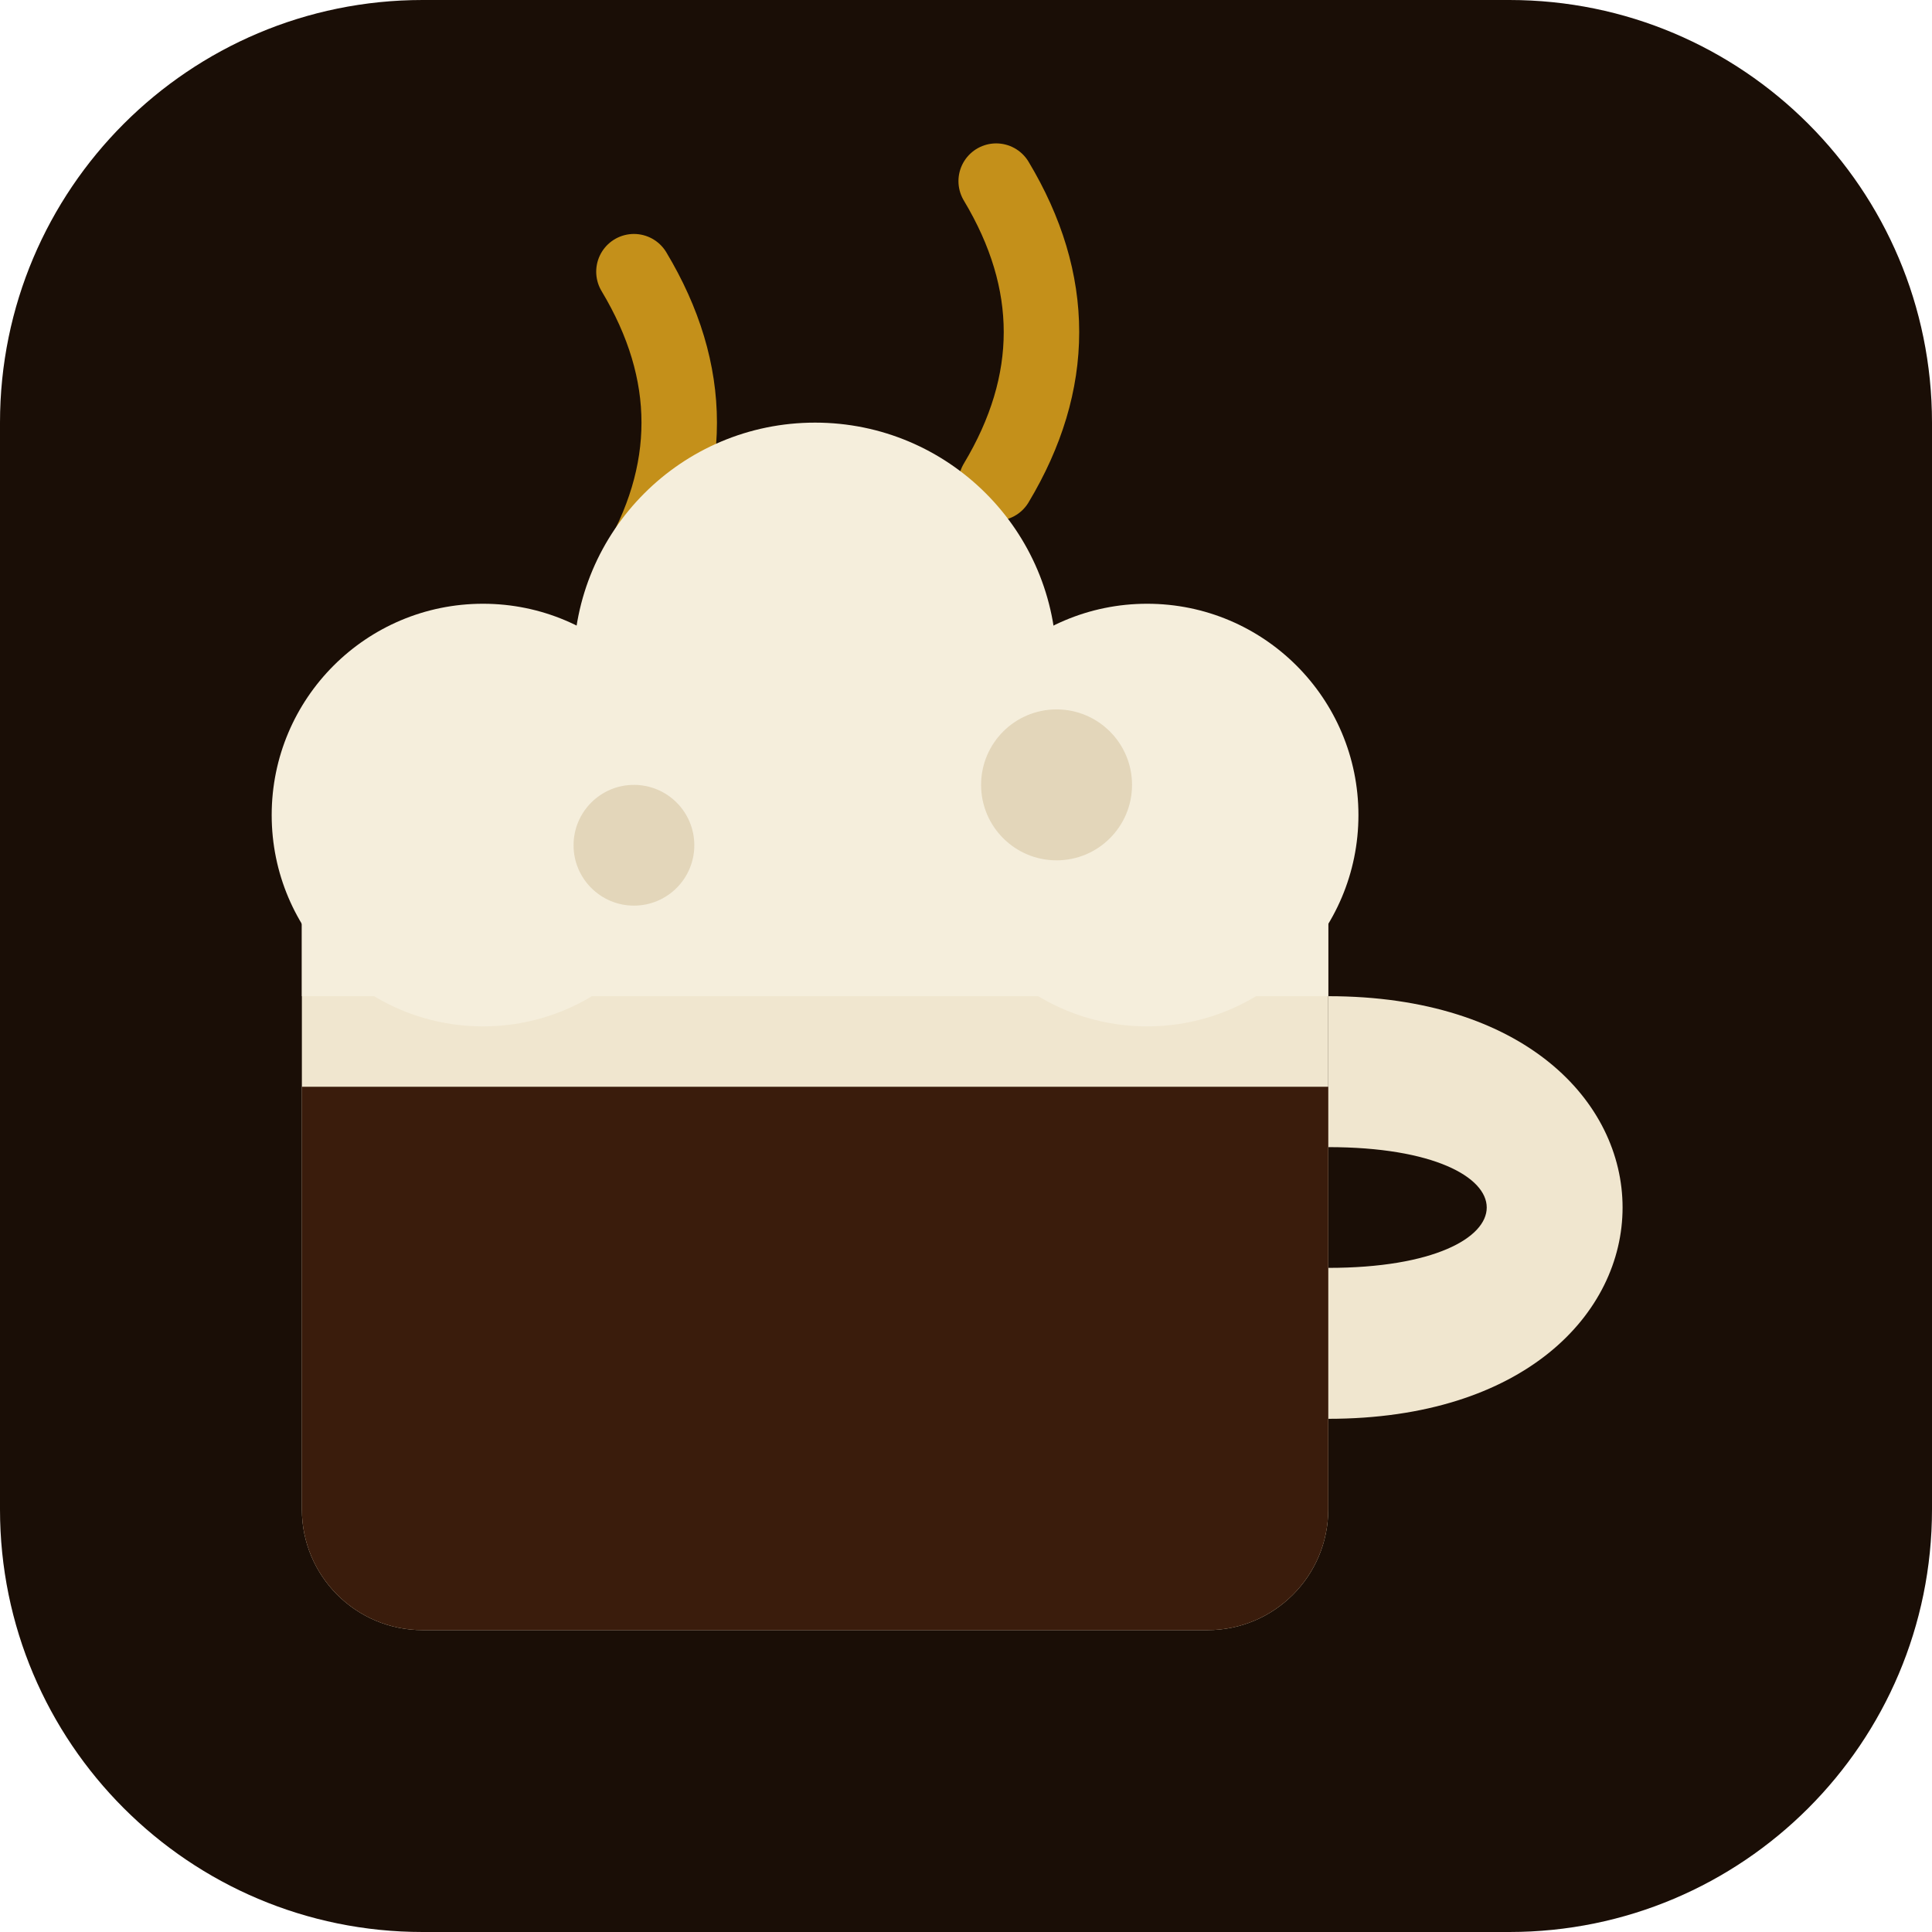
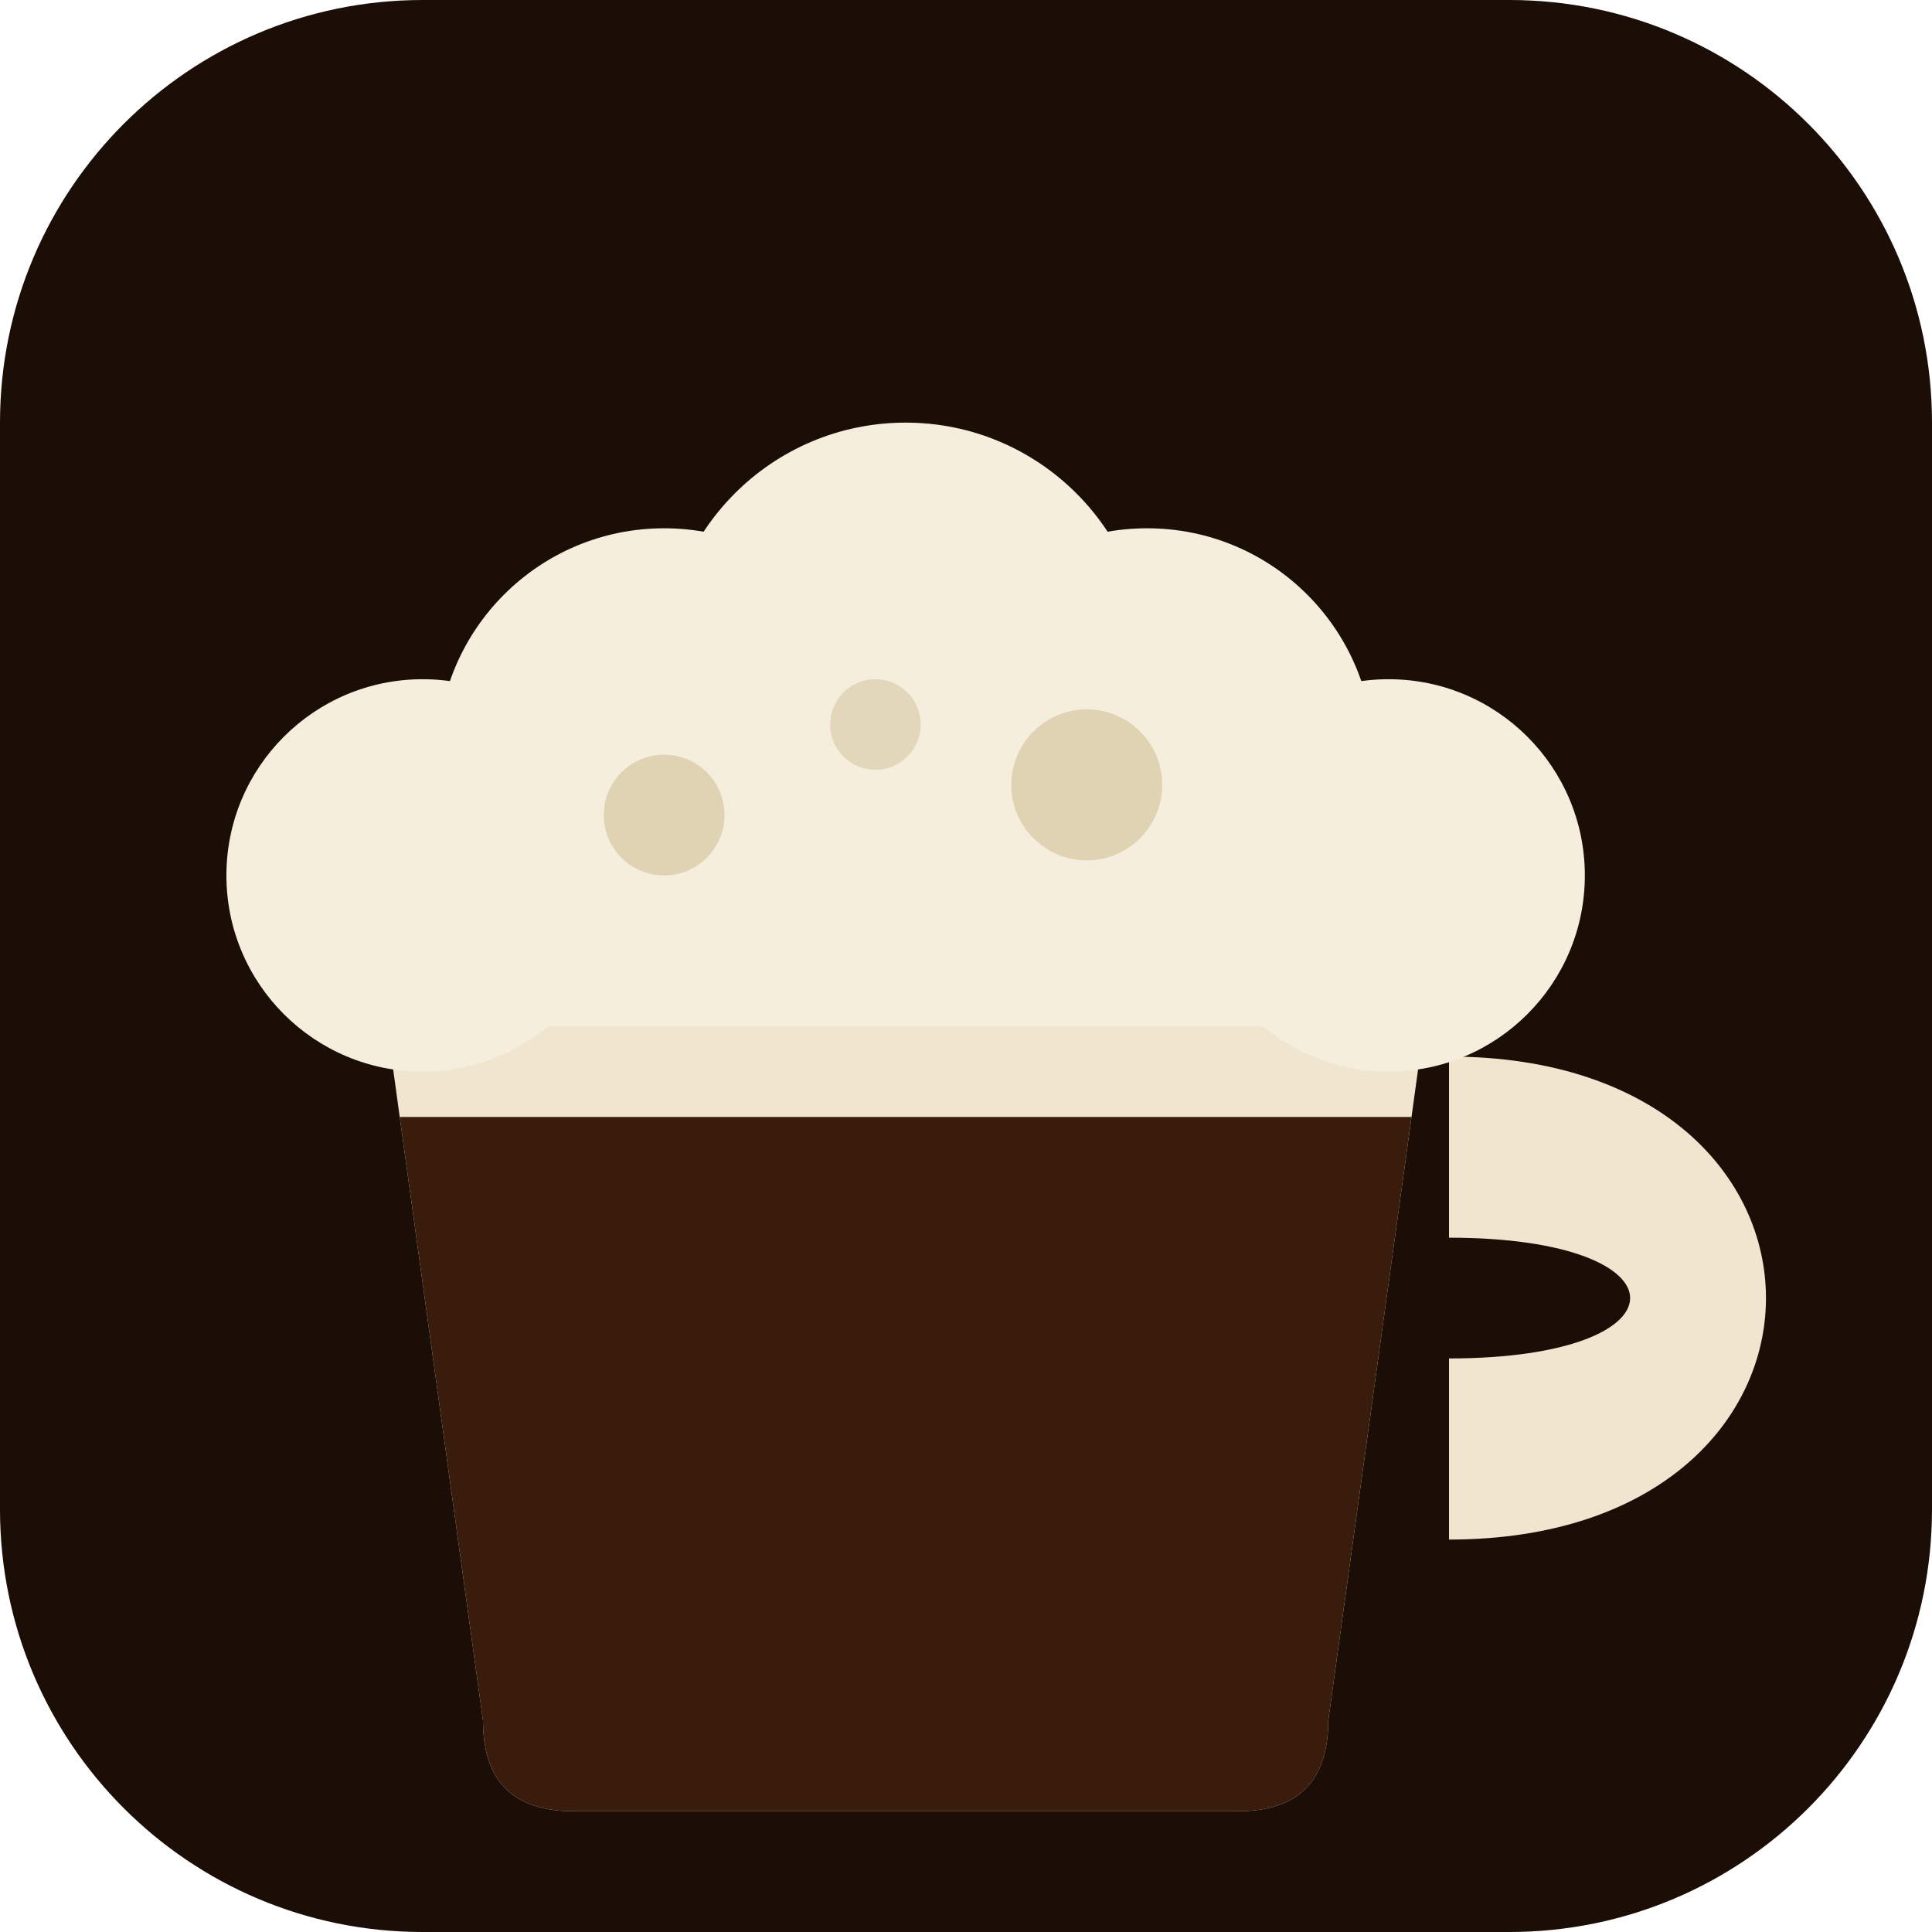
<svg xmlns="http://www.w3.org/2000/svg" viewBox="0 0 64 64">
  <defs>
    <clipPath id="mug-clip">
-       <rect x="10" y="26" width="34" height="28" rx="4" />
+       <path d="M 12,28 L 48,28 L 44,57 Q 44,60 41,60 L 19,60 Q 16,60 16,57 Z" />
    </clipPath>
  </defs>
  <rect width="64" height="64" rx="14" fill="#1a0e06" />
-   <path d="M 21,19 Q 24,14 21,9" fill="none" stroke="#c4901a" stroke-width="2.5" stroke-linecap="round" />
-   <path d="M 33,16 Q 36,11 33,6" fill="none" stroke="#c4901a" stroke-width="2.5" stroke-linecap="round" />
-   <path d="M 44,33 C 57,33 57,47 44,47 L 44,42 C 51,42 51,38 44,38 Z" fill="#f0e6cf" />
-   <rect x="10" y="26" width="34" height="28" rx="4" fill="#f0e6cf" />
-   <rect x="10" y="36" width="34" height="18" fill="#3a1c0c" clip-path="url(#mug-clip)" />
-   <circle cx="16" cy="27" r="7" fill="#f5eedc" />
-   <circle cx="27" cy="22" r="8" fill="#f5eedc" />
-   <circle cx="38" cy="27" r="7" fill="#f5eedc" />
-   <rect x="10" y="24" width="34" height="9" fill="#f5eedc" />
-   <circle cx="21" cy="28" r="2" fill="#d9c9a8" opacity="0.65" />
-   <circle cx="35" cy="26" r="2.5" fill="#d9c9a8" opacity="0.65" />
+   <path d="M 48,35 C 62,35 62,51 48,51 L 48,45 C 56,45 56,41 48,41 Z" fill="#f0e6cf" />
+   <path d="M 12,28 L 48,28 L 44,57 Q 44,60 41,60 L 19,60 Q 16,60 16,57 Z" fill="#f0e6cf" />
+   <rect x="12" y="37" width="36" height="23" fill="#3a1c0c" clip-path="url(#mug-clip)" />
+   <circle cx="14" cy="29" r="6.5" fill="#f5eedc" />
+   <circle cx="22" cy="25" r="7.5" fill="#f5eedc" />
+   <circle cx="30" cy="22" r="8" fill="#f5eedc" />
+   <circle cx="38" cy="25" r="7.5" fill="#f5eedc" />
+   <circle cx="46" cy="29" r="6.5" fill="#f5eedc" />
+   <rect x="12" y="23" width="36" height="11" fill="#f5eedc" />
+   <circle cx="22" cy="27" r="2" fill="#d4c49e" opacity="0.65" />
+   <circle cx="36" cy="26" r="2.5" fill="#d4c49e" opacity="0.65" />
+   <circle cx="29" cy="24" r="1.5" fill="#d4c49e" opacity="0.55" />
</svg>
